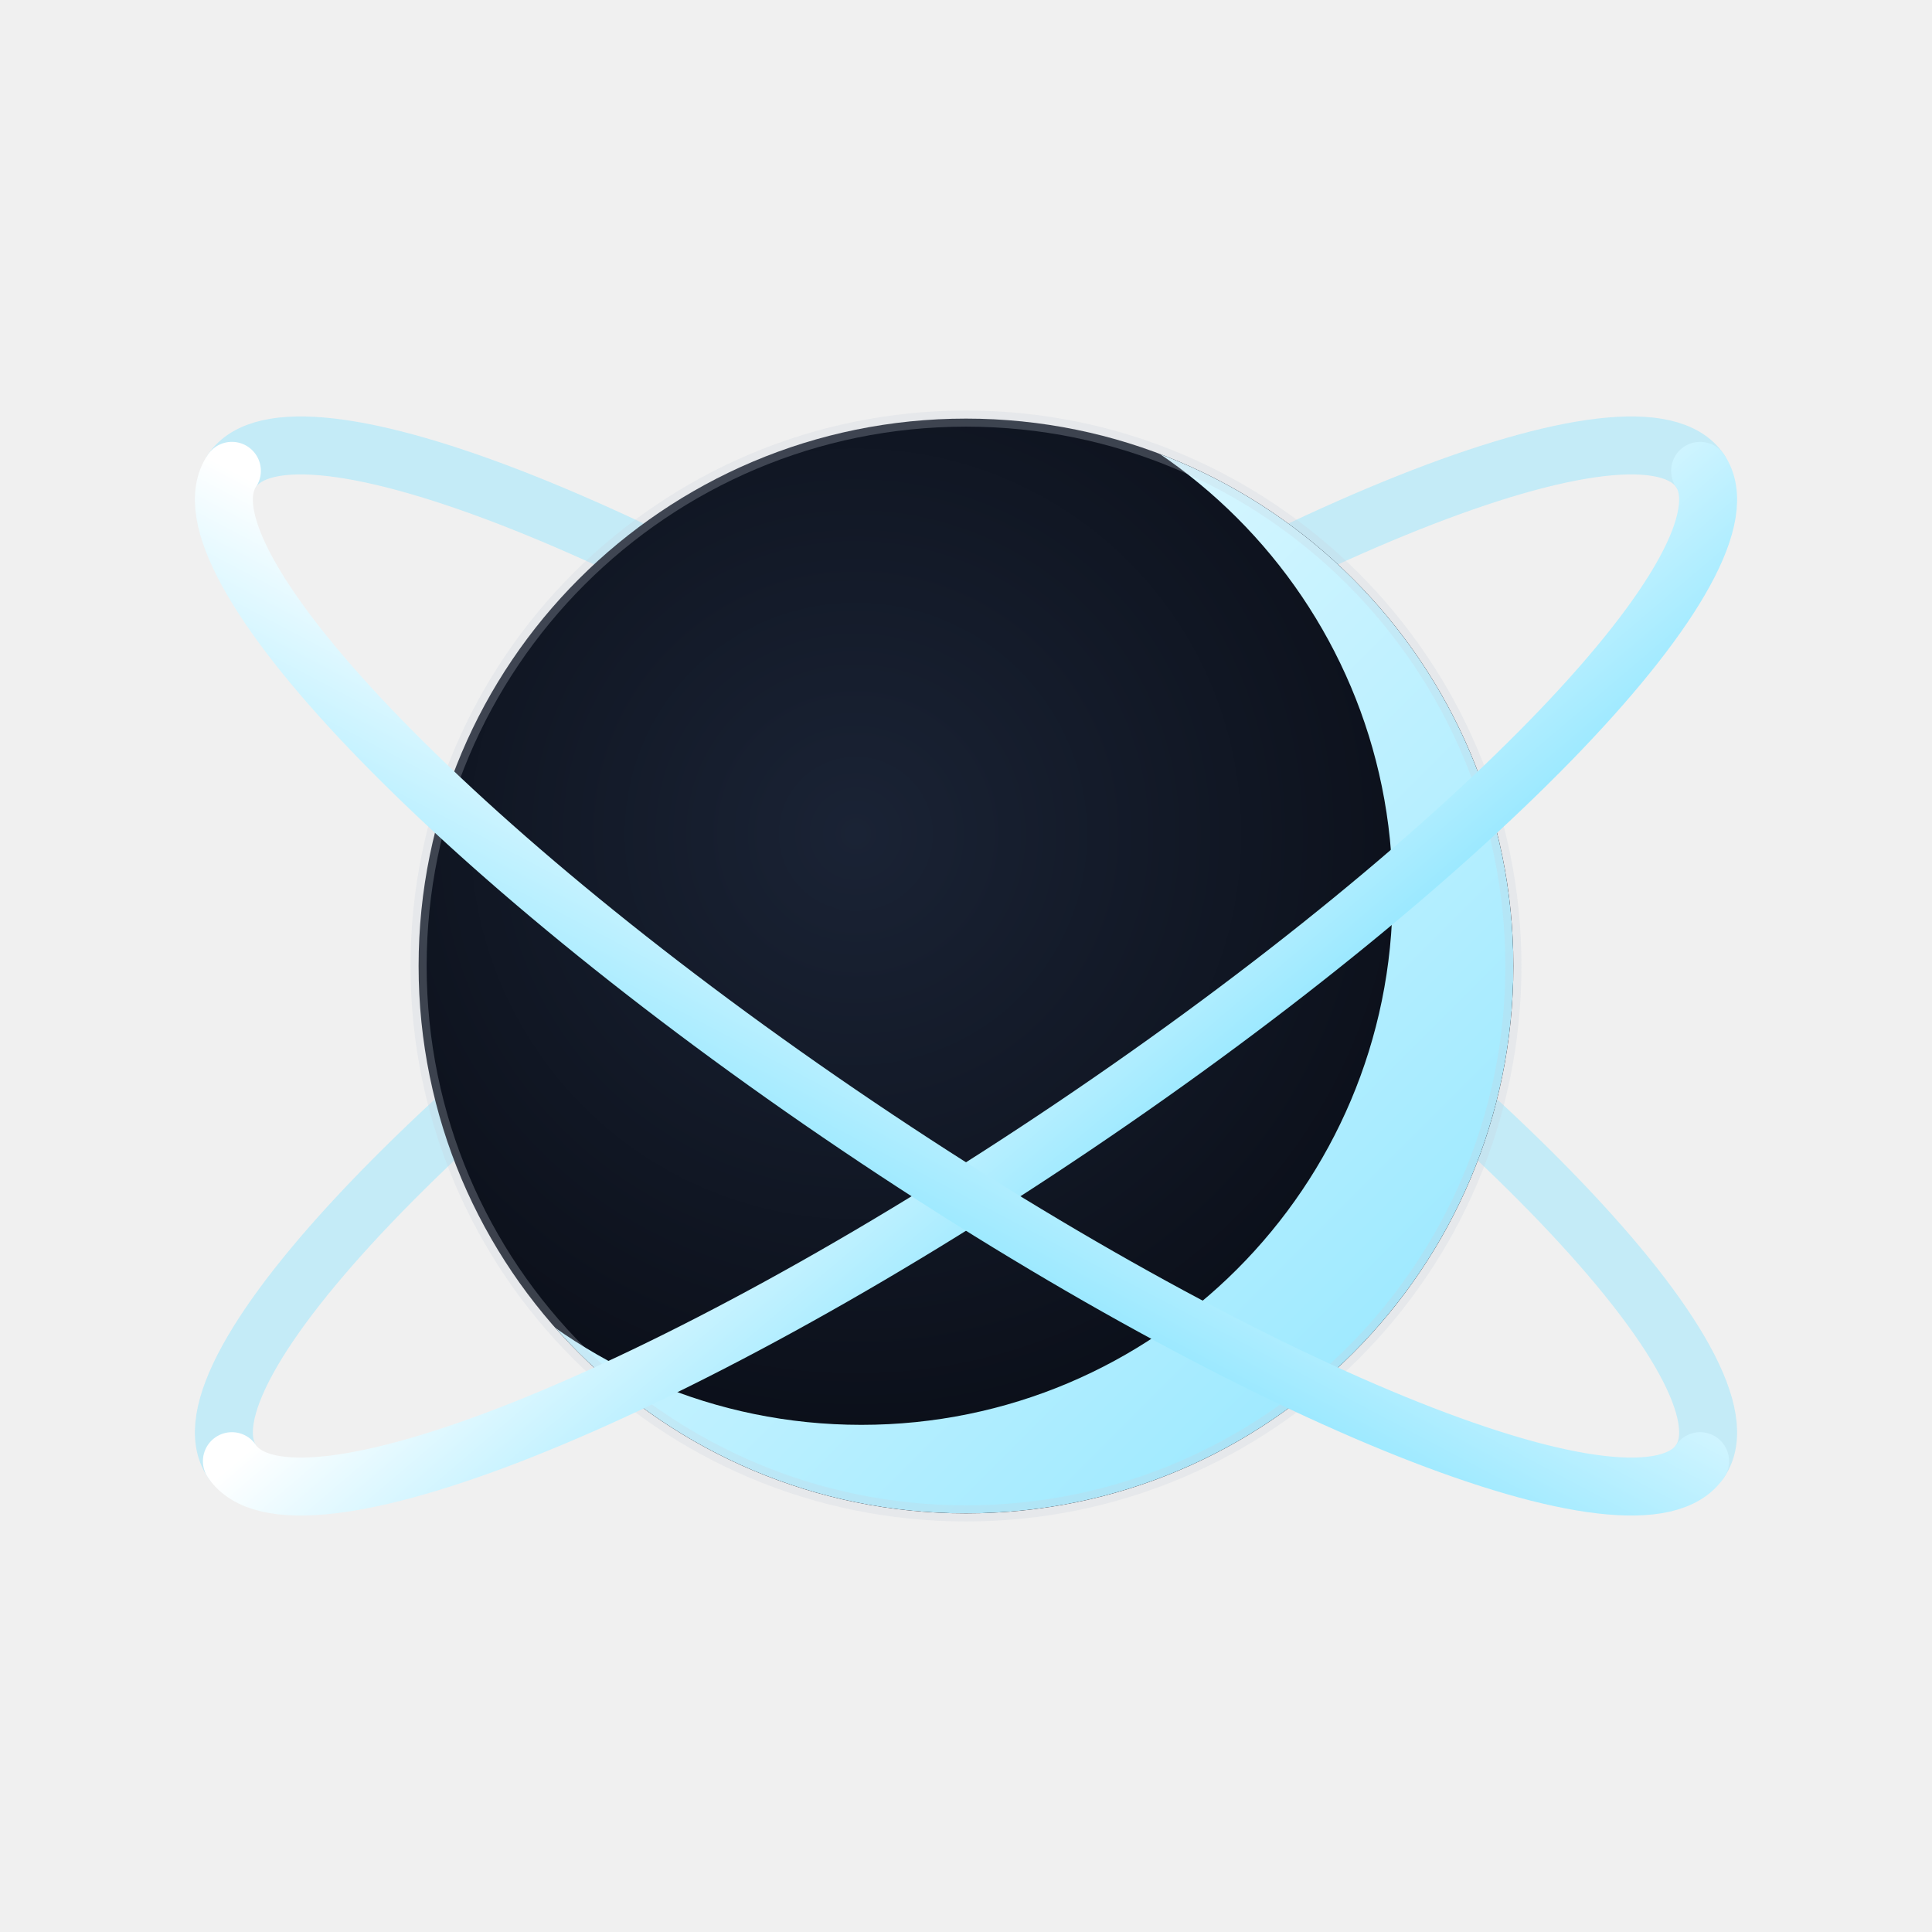
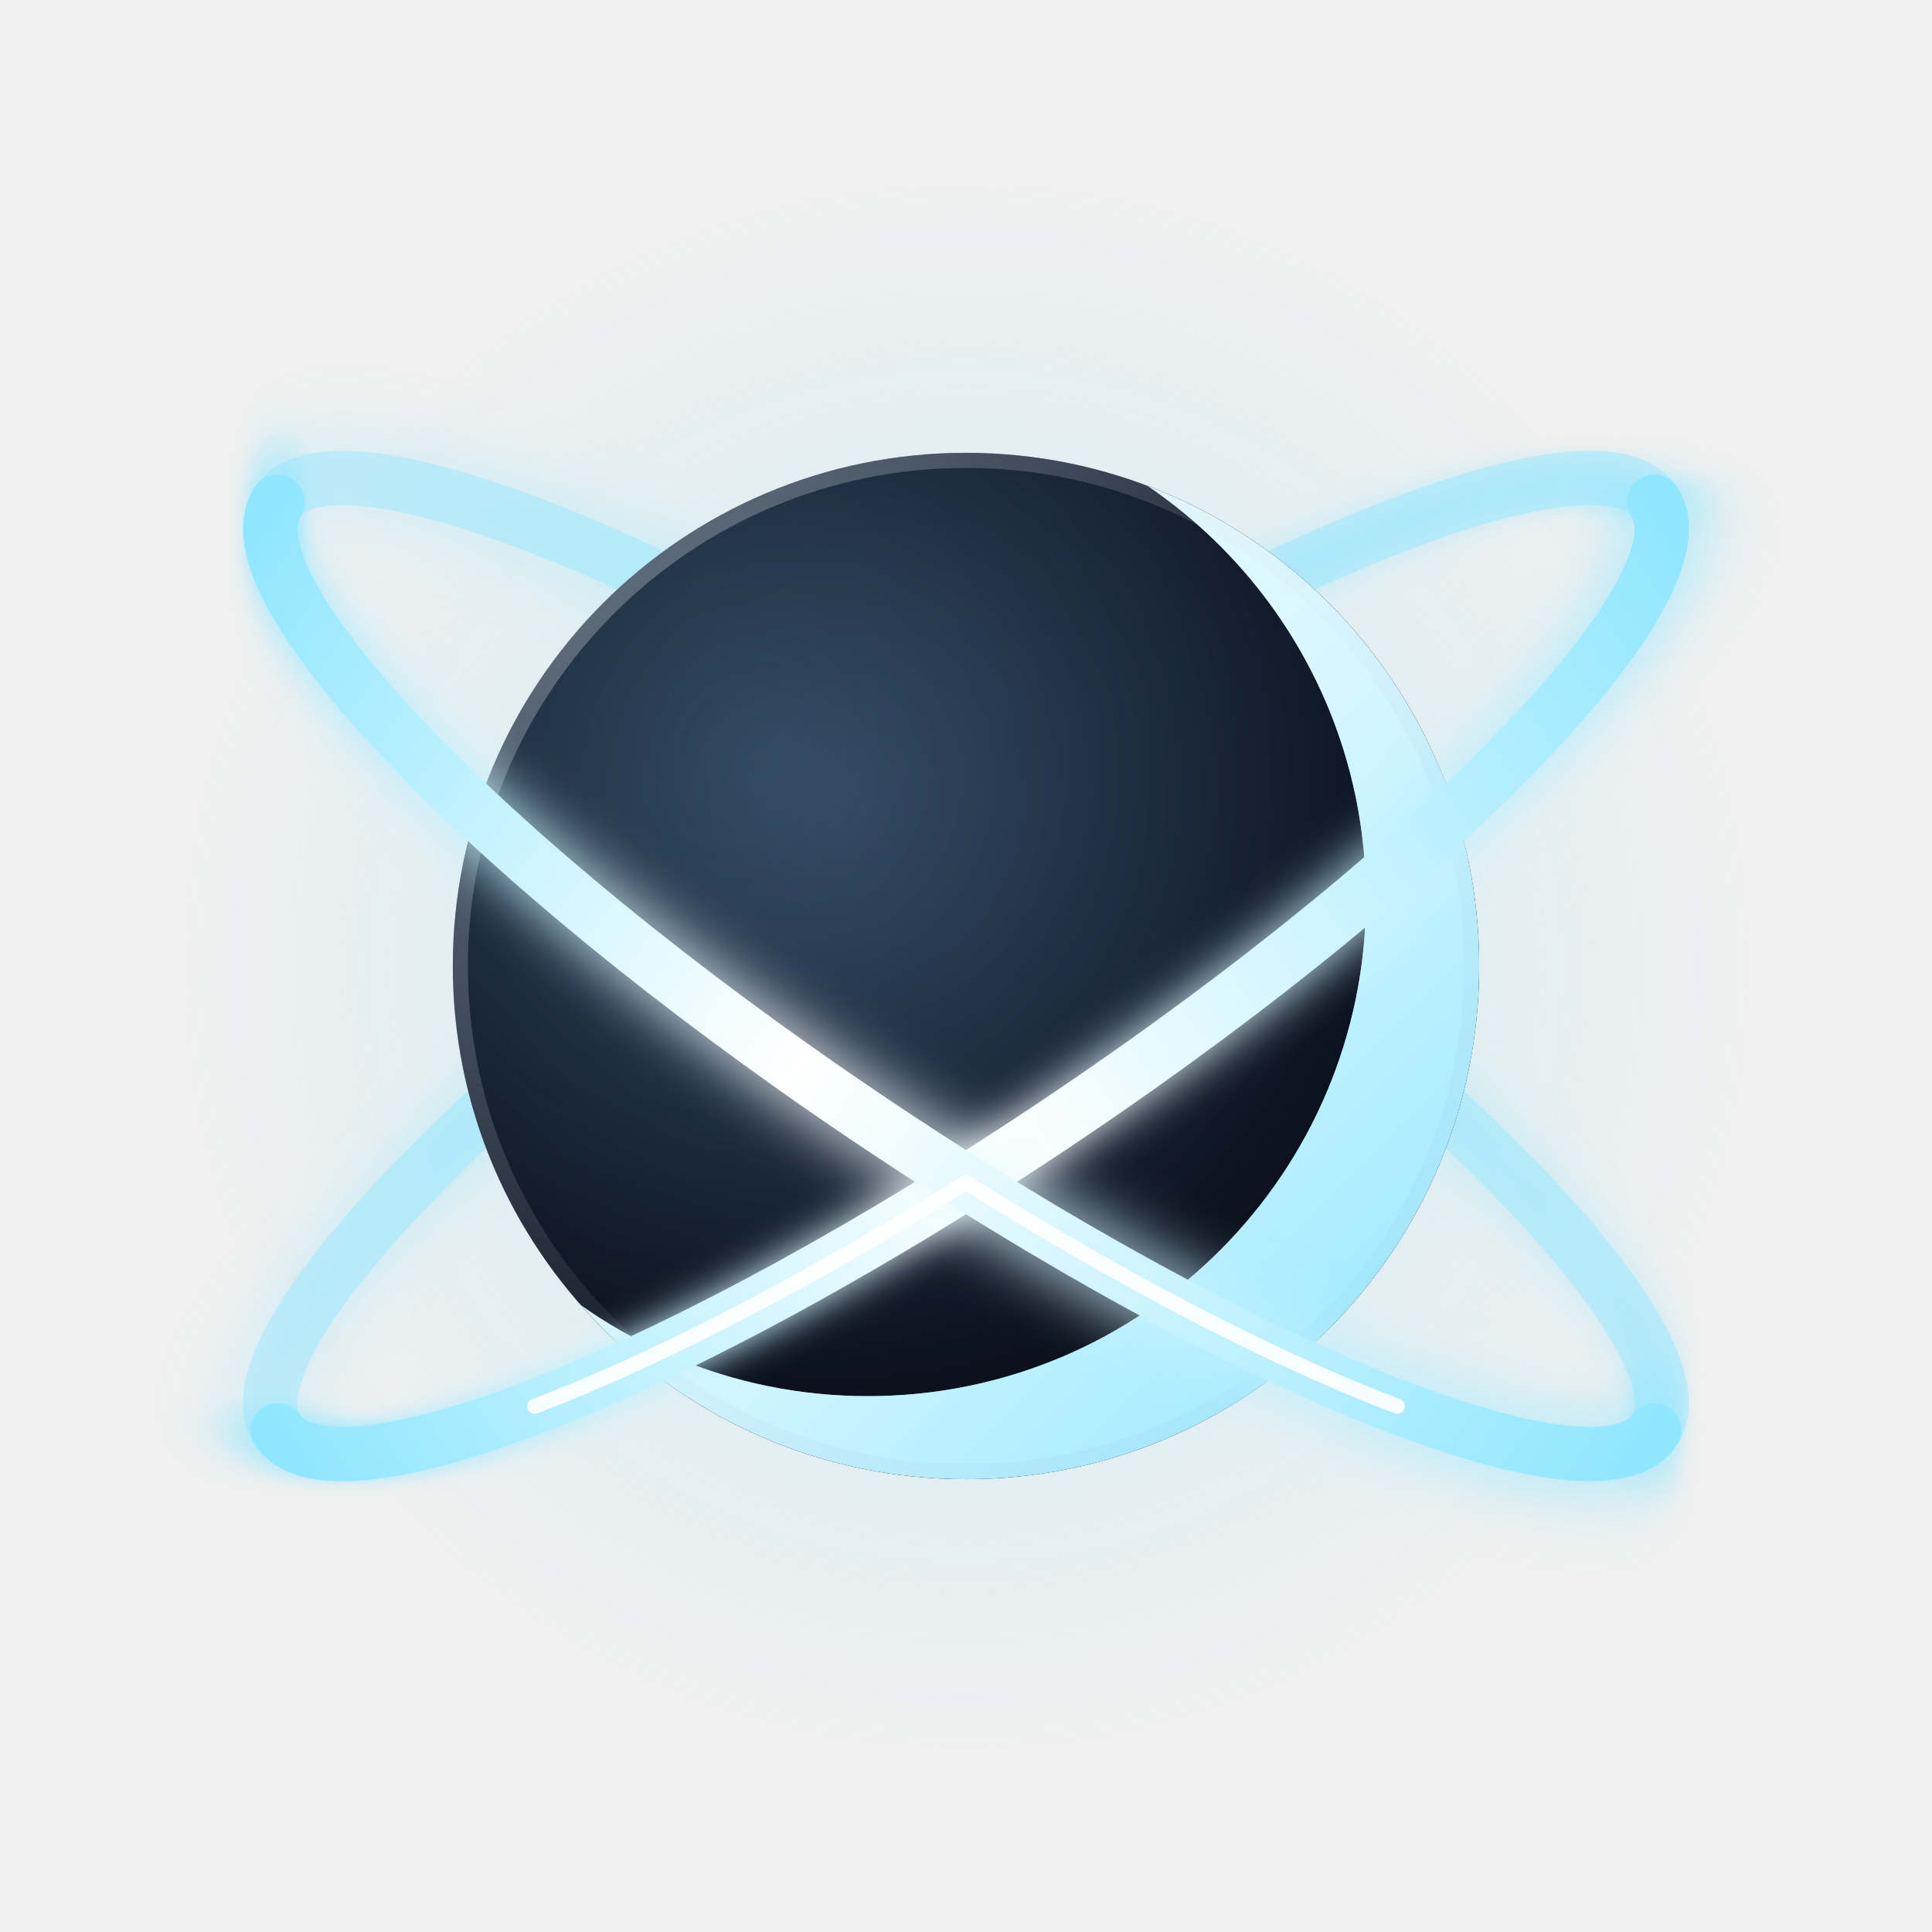
- <svg xmlns="http://www.w3.org/2000/svg" viewBox="0 0 120 120" width="120" height="120">
+ <svg xmlns="http://www.w3.org/2000/svg" viewBox="-4 -4 128 128" width="128" height="128">
  <defs>
-     <radialGradient id="disc" cx="40%" cy="38%" r="70%">
-       <stop offset="0" stop-color="#1a2335" />
-       <stop offset="1" stop-color="#070a12" />
+     <radialGradient id="disc" cx="38%" cy="34%" r="74%">
+       <stop offset="0" stop-color="#25324a" />
+       <stop offset="0.55" stop-color="#111a2b" />
+       <stop offset="1" stop-color="#05080f" />
+     </radialGradient>
+     <radialGradient id="earthshine" cx="30%" cy="30%" r="60%">
+       <stop offset="0" stop-color="#8fe6ff" stop-opacity="0.16" />
+       <stop offset="1" stop-color="#8fe6ff" stop-opacity="0" />
+     </radialGradient>
+     <radialGradient id="halo" cx="50%" cy="50%" r="50%">
+       <stop offset="0.45" stop-color="#8fe6ff" stop-opacity="0.22" />
+       <stop offset="1" stop-color="#8fe6ff" stop-opacity="0" />
    </radialGradient>
    <linearGradient id="lit" x1="0" y1="0" x2="1" y2="1">
      <stop offset="0" stop-color="#ffffff" />
+       <stop offset="0.55" stop-color="#d6f6ff" />
      <stop offset="1" stop-color="#8fe6ff" />
+     </linearGradient>
+     <linearGradient id="ringFront" x1="0" y1="0" x2="1" y2="0">
+       <stop offset="0" stop-color="#8fe6ff" />
+       <stop offset="0.45" stop-color="#ffffff" />
+       <stop offset="1" stop-color="#8fe6ff" />
+     </linearGradient>
+     <linearGradient id="rim" x1="0" y1="0" x2="1" y2="1">
+       <stop offset="0" stop-color="#ffffff" stop-opacity="0.35" />
+       <stop offset="0.5" stop-color="#c9d0dc" stop-opacity="0.08" />
+       <stop offset="1" stop-color="#8fe6ff" stop-opacity="0.5" />
    </linearGradient>
    <mask id="crescent">
      <circle cx="60" cy="60" r="34" fill="#fff" />
      <circle cx="53.5" cy="55.5" r="33" fill="#000" />
    </mask>
+     <filter id="glow" x="-30%" y="-60%" width="160%" height="220%">
+       <feGaussianBlur in="SourceGraphic" stdDeviation="1.8" result="b" />
+       <feMerge>
+         <feMergeNode in="b" />
+         <feMergeNode in="SourceGraphic" />
+       </feMerge>
+     </filter>
+     <filter id="soft" x="-30%" y="-30%" width="160%" height="160%">
+       <feGaussianBlur stdDeviation="2.4" />
+     </filter>
  </defs>
-   <path transform="translate(60 60) rotate(-34)" d="M-55 0 A55 12 0 0 1 55 0" fill="none" stroke="#8fe6ff" stroke-opacity="0.45" stroke-width="3.6" stroke-linecap="round" />
-   <path transform="translate(60 60) rotate(34)" d="M-55 0 A55 12 0 0 1 55 0" fill="none" stroke="#8fe6ff" stroke-opacity="0.45" stroke-width="3.6" stroke-linecap="round" />
+   <circle cx="60" cy="60" r="52" fill="url(#halo)" />
+   <path transform="translate(60 60) rotate(-34)" d="M-55 0 A55 12 0 0 1 55 0" fill="none" stroke="#8fe6ff" stroke-opacity="0.42" stroke-width="3.6" stroke-linecap="round" filter="url(#glow)" />
+   <path transform="translate(60 60) rotate(34)" d="M-55 0 A55 12 0 0 1 55 0" fill="none" stroke="#8fe6ff" stroke-opacity="0.42" stroke-width="3.6" stroke-linecap="round" filter="url(#glow)" />
  <circle cx="60" cy="60" r="34" fill="url(#disc)" />
+   <circle cx="60" cy="60" r="34" fill="url(#earthshine)" />
+   <circle cx="60" cy="60" r="34" fill="url(#lit)" mask="url(#crescent)" filter="url(#soft)" opacity="0.75" />
  <circle cx="60" cy="60" r="34" fill="url(#lit)" mask="url(#crescent)" />
-   <circle cx="60" cy="60" r="34" fill="none" stroke="#c9d0dc" stroke-opacity="0.25" stroke-width="1" />
-   <path transform="translate(60 60) rotate(-34)" d="M-55 0 A55 12 0 0 0 55 0" fill="none" stroke="url(#lit)" stroke-width="3.6" stroke-linecap="round" />
-   <path transform="translate(60 60) rotate(34)" d="M-55 0 A55 12 0 0 0 55 0" fill="none" stroke="url(#lit)" stroke-width="3.6" stroke-linecap="round" />
+   <circle cx="60" cy="60" r="33.5" fill="none" stroke="url(#rim)" stroke-width="1" />
+   <path transform="translate(60 60) rotate(-34)" d="M-55 0 A55 12 0 0 0 55 0" fill="none" stroke="url(#ringFront)" stroke-width="3.6" stroke-linecap="round" filter="url(#glow)" />
+   <path transform="translate(60 60) rotate(34)" d="M-55 0 A55 12 0 0 0 55 0" fill="none" stroke="url(#ringFront)" stroke-width="3.6" stroke-linecap="round" filter="url(#glow)" />
+   <path transform="translate(60 60) rotate(-34)" d="M-40 8.2 A55 12 0 0 0 -8 11.9" fill="none" stroke="#ffffff" stroke-width="1" stroke-linecap="round" opacity="0.9" />
+   <path transform="translate(60 60) rotate(34)" d="M8 11.9 A55 12 0 0 0 40 8.2" fill="none" stroke="#ffffff" stroke-width="1" stroke-linecap="round" opacity="0.9" />
</svg>
